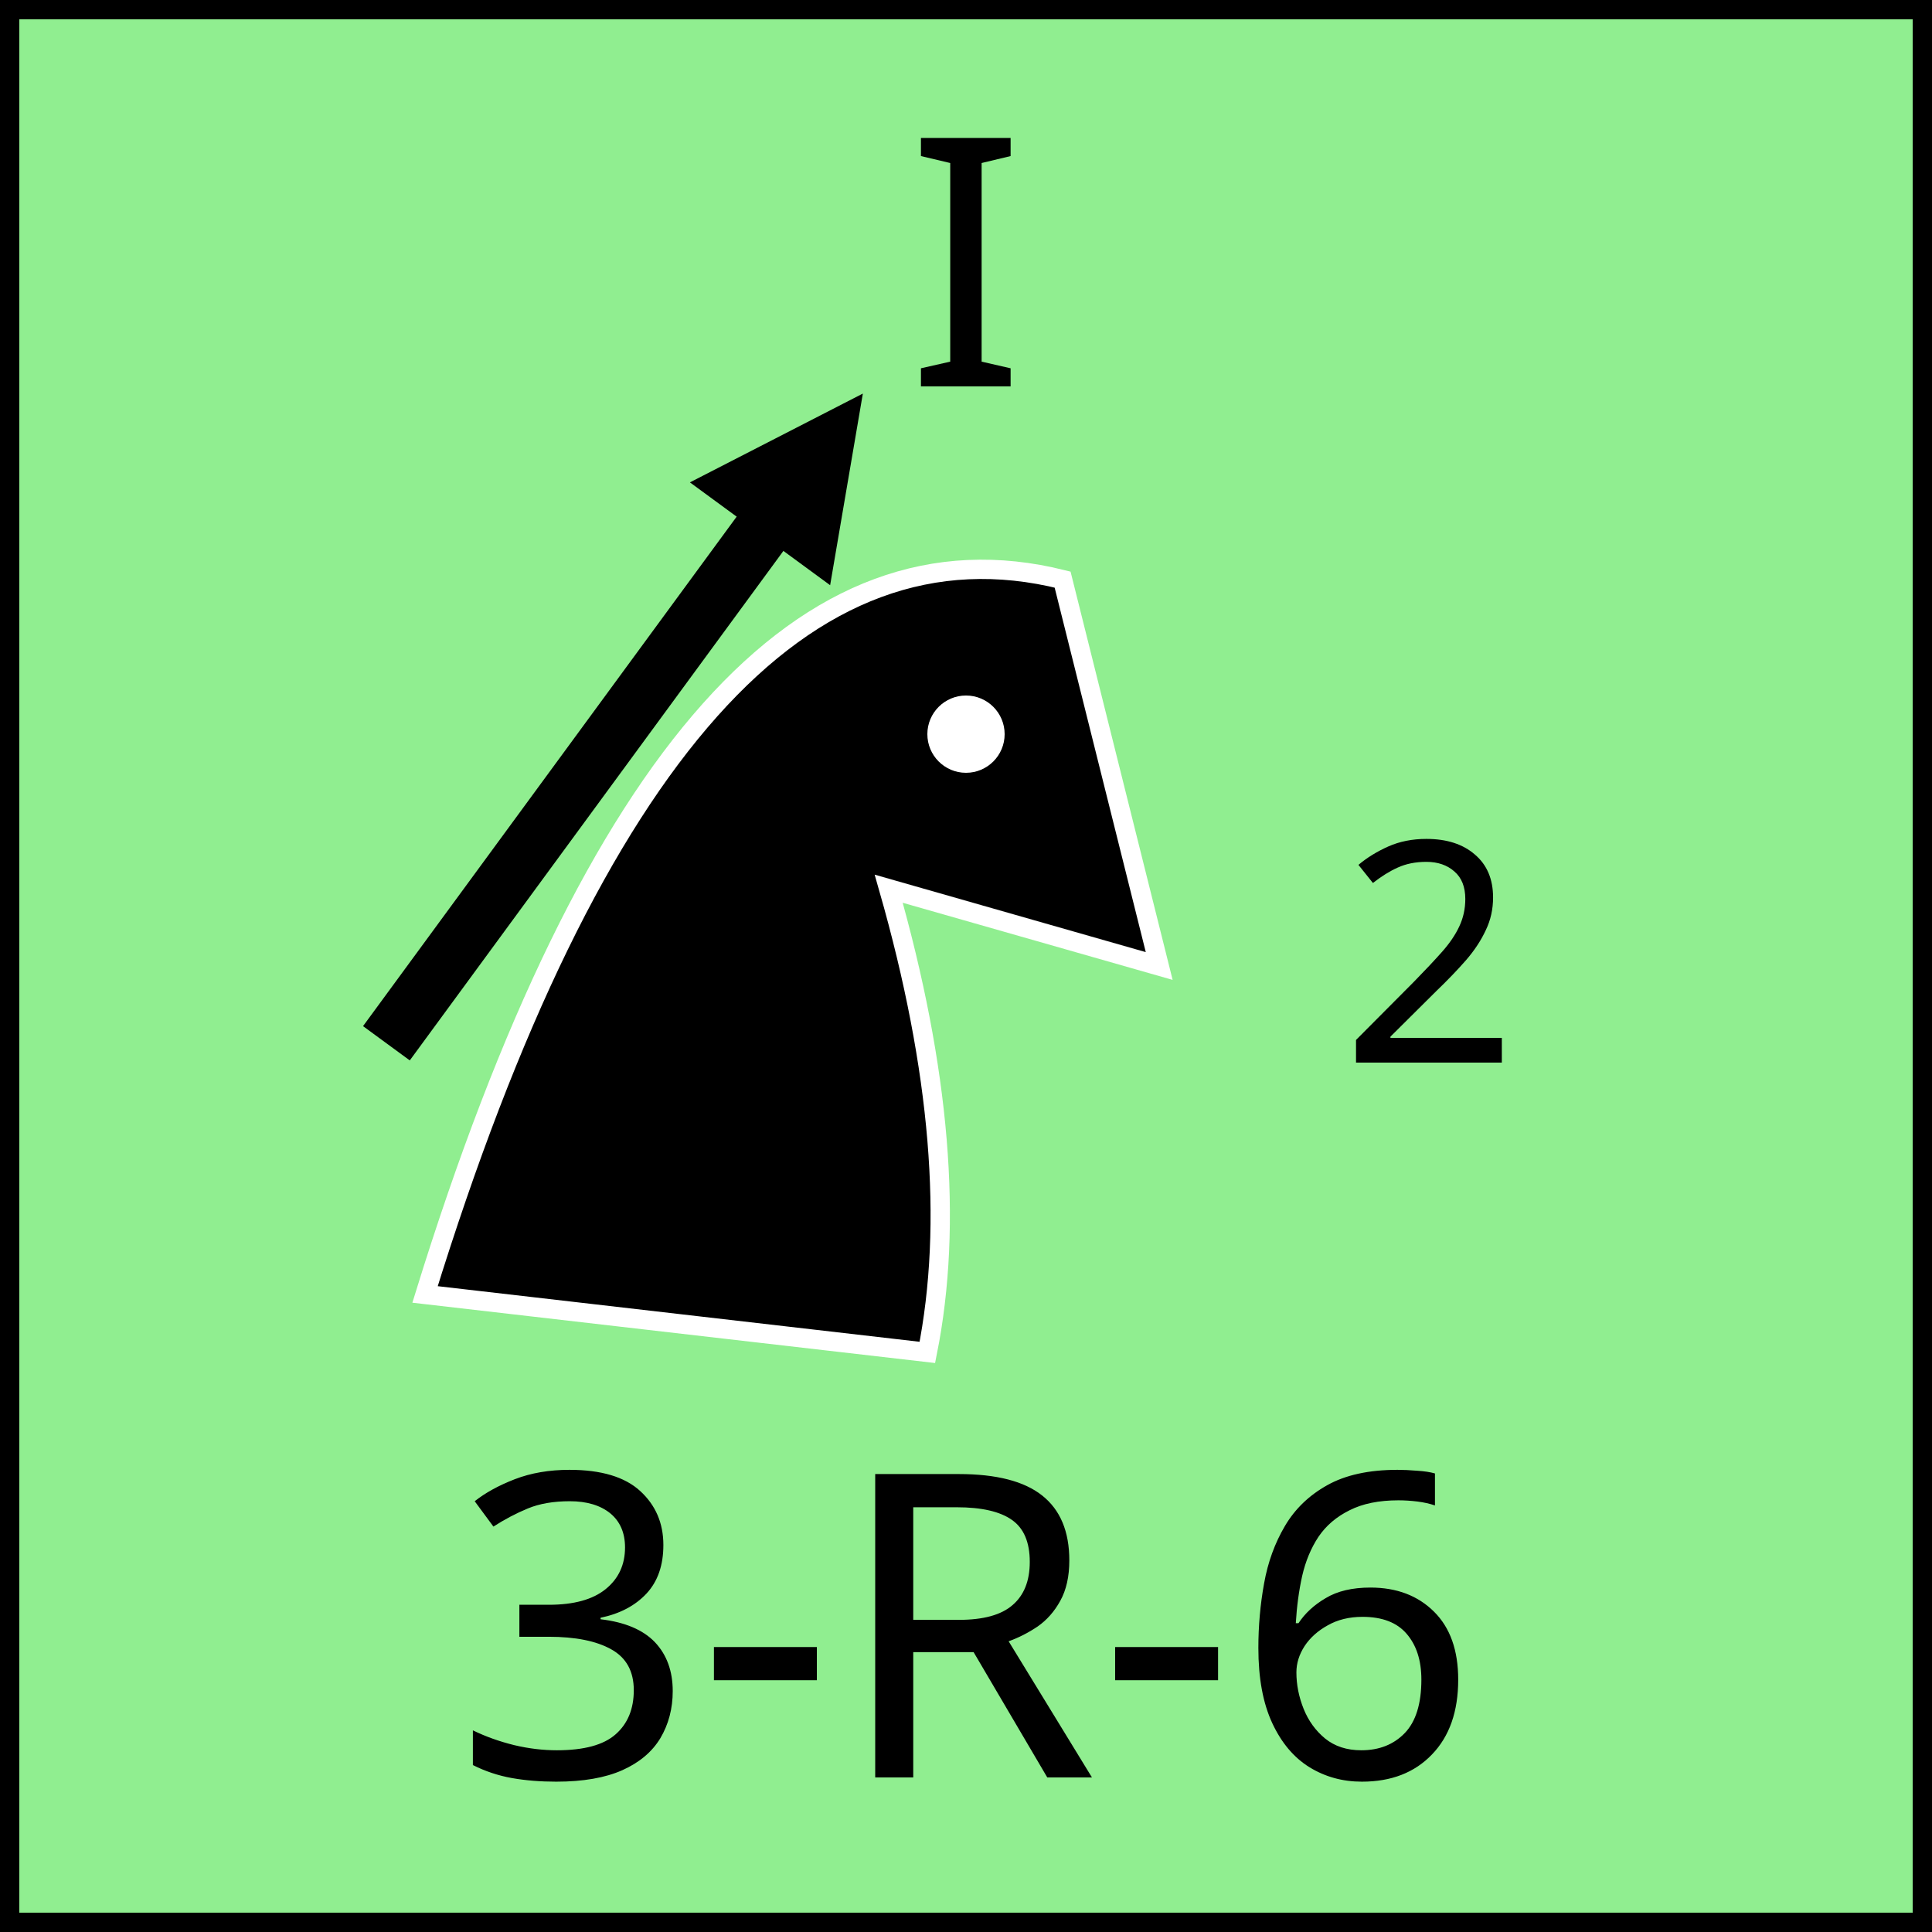
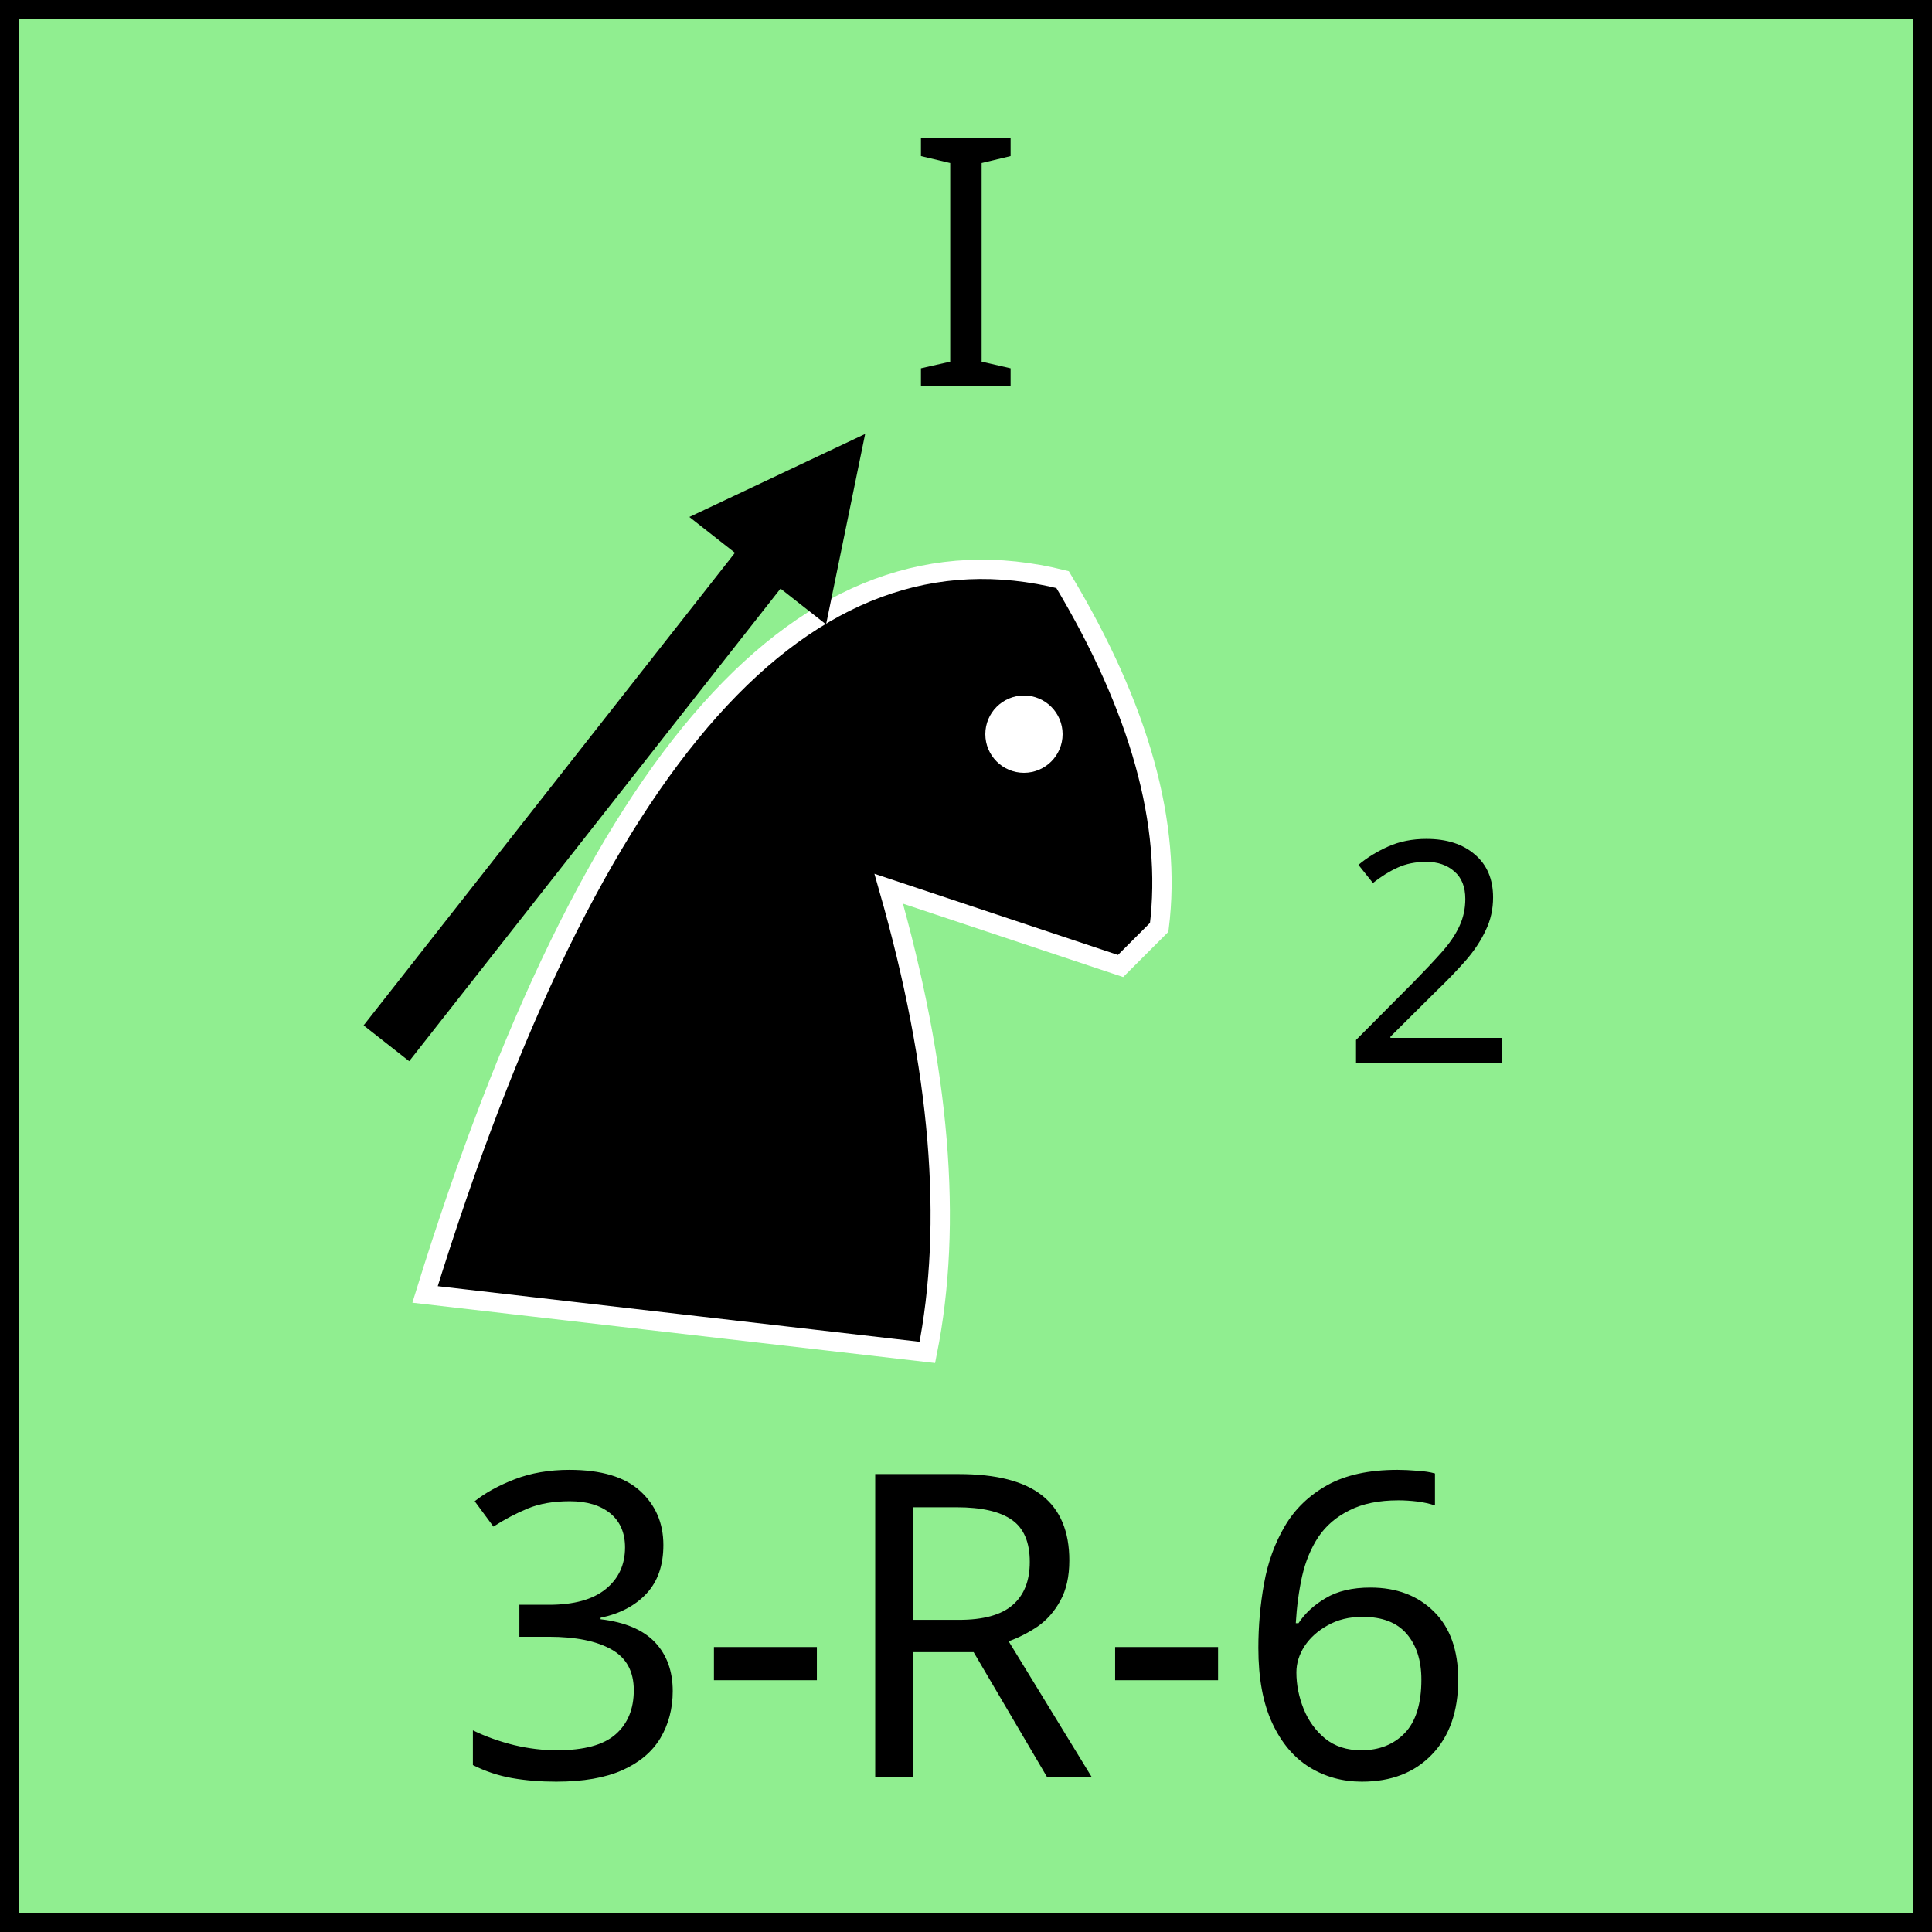
<svg xmlns="http://www.w3.org/2000/svg" width="100" height="100" viewBox="0 0 100 100">
  <defs>
    <marker id="arrow" viewBox="0 0 10 10" refX="5" refY="5" markerWidth="3" markerHeight="3" orient="auto-start-reverse" fill="black">
      <path d="M 0 0 L 10 5 L 0 10 z" />
    </marker>
  </defs>
  <rect width="100" height="100" fill="lightgreen" stroke="black" stroke-width="2" />
  <text x="50" y="20" font-family="Cinzel" font-size="18" text-anchor="middle" fill="black">I</text>
  <text x="50" y="92" font-family="Cinzel" font-size="22" text-anchor="middle" fill="black">3-R-6</text>
  <g id="unit-symbol">
-     <path d="         M 48 70         L 22 67         Q 35 25 55 30         L 60 50         L 46 46         Q 50 60 48 70         Z       " fill="black" stroke="white" stroke-width="1" />
-     <circle cx="50" cy="38" r="2" fill="white" />
-     <line x1="42" y1="24" x2="20" y2="54" stroke="black" stroke-width="3" marker-start="url(#arrow)" />
+     <path d="         M 48 70         L 22 67         Q 35 25 55 30         Q 61 40 60 48         L 58 50         L 46 46         L 46 46         Q 50 60 48 70         Z       " fill="black" stroke="white" stroke-width="1" />
+     <circle cx="53" cy="38" r="2" fill="white" />
+     <line x1="42" y1="26" x2="20" y2="54" stroke="black" stroke-width="3" marker-start="url(#arrow)" />
  </g>
  <text x="74" y="55" font-family="Cinzel" font-size="16" text-anchor="middle" fill="black">2</text>
</svg>
